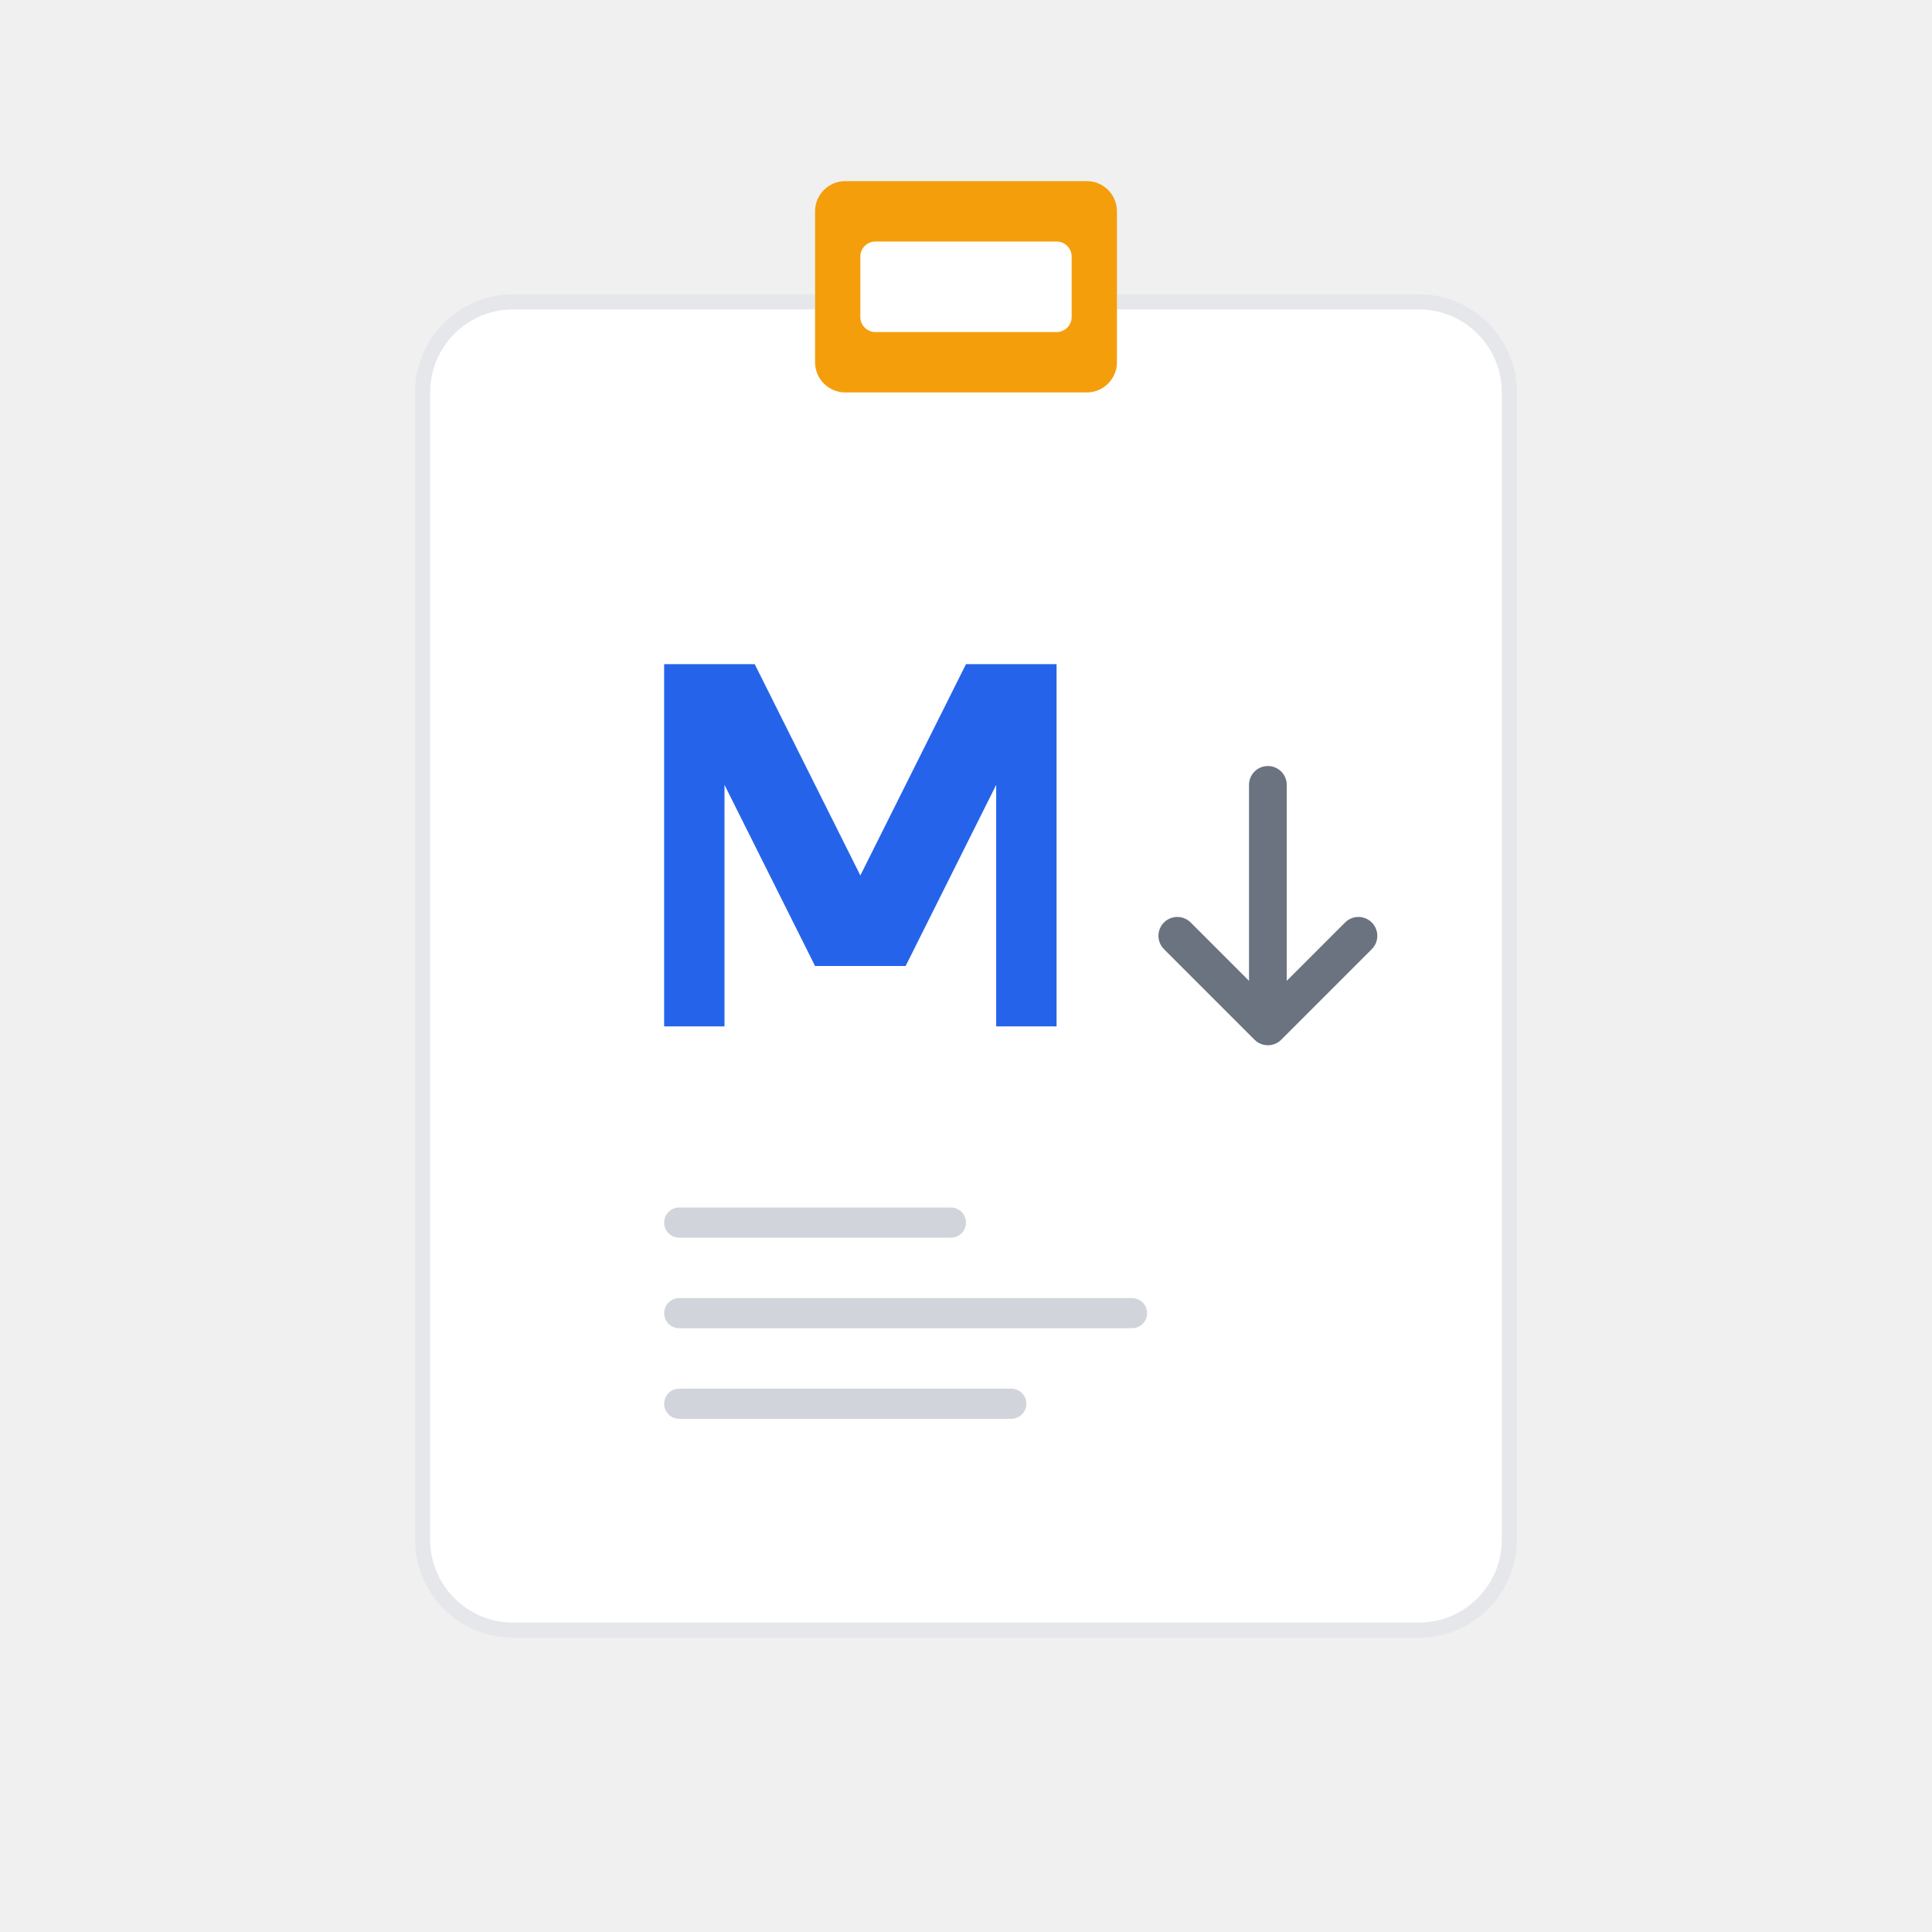
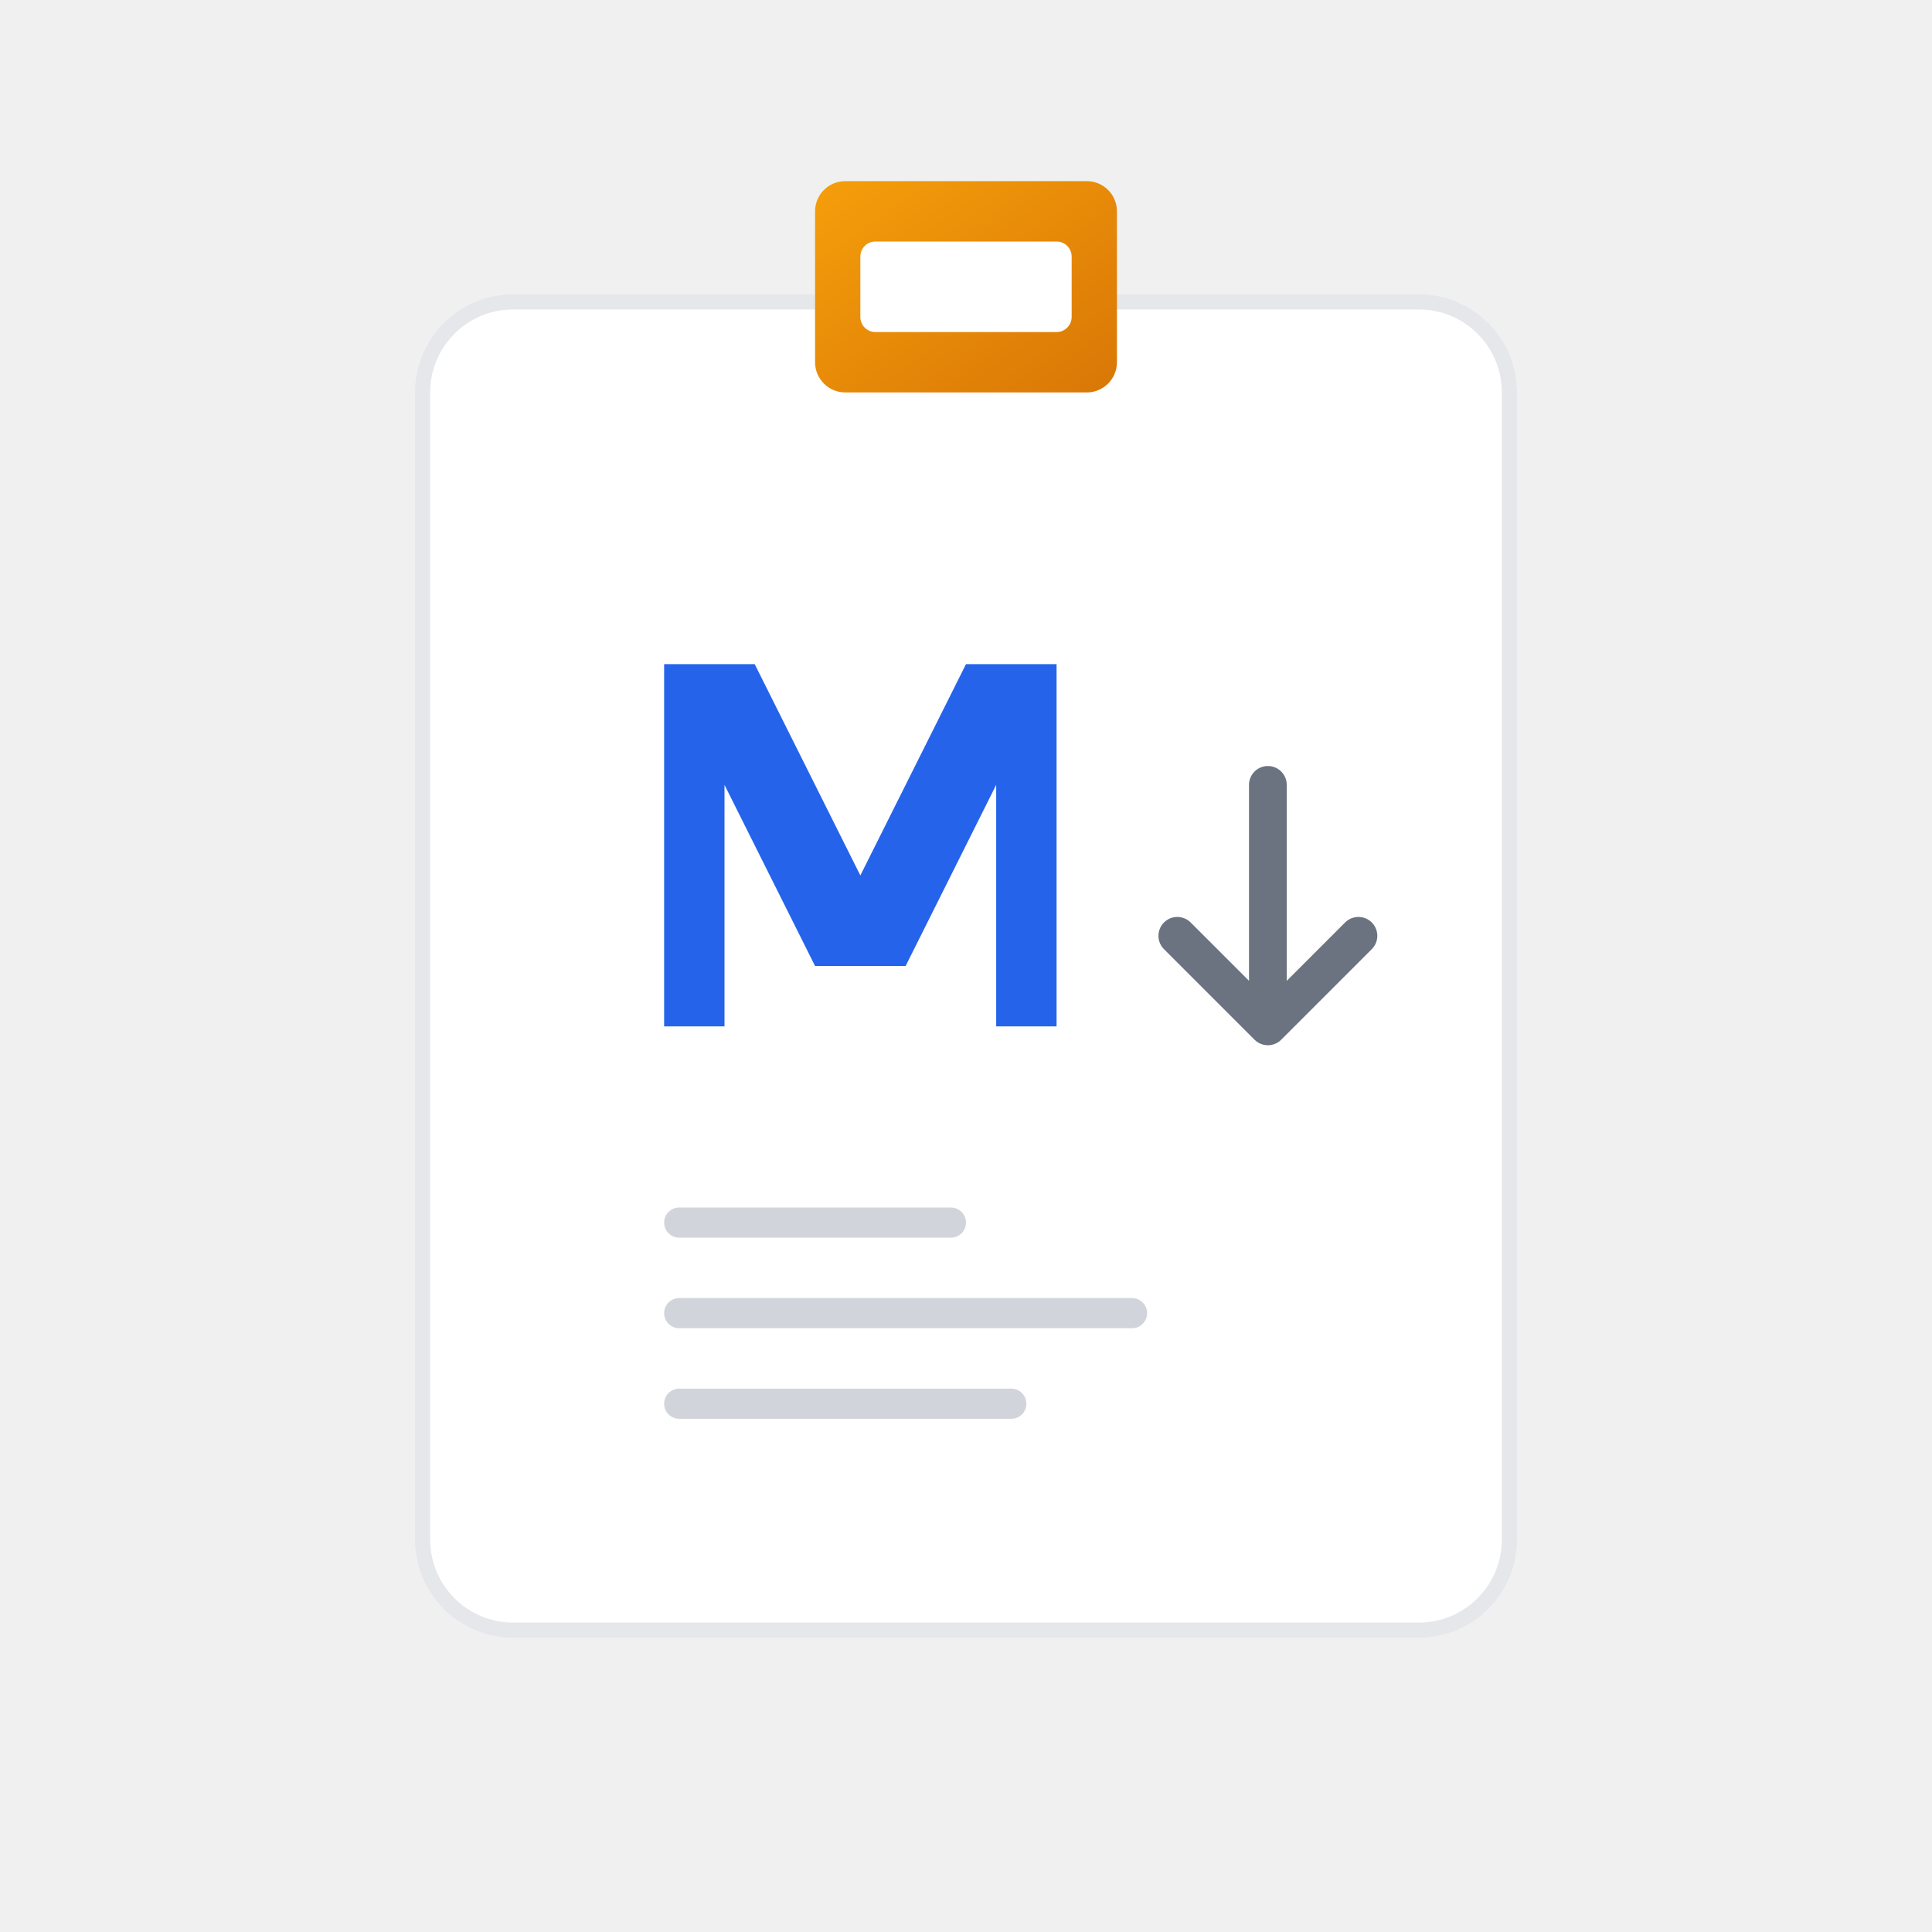
<svg xmlns="http://www.w3.org/2000/svg" width="128" height="128" viewBox="0 0 128 128" fill="none">
+   <defs>
+     <linearGradient id="bg" x1="0%" y1="0%" x2="100%" y2="100%">
+       <stop offset="0%" style="stop-color:#2563EB" />
+       <stop offset="100%" style="stop-color:#1D4ED8" />
+     </linearGradient>
+     <linearGradient id="clip" x1="0%" y1="0%" x2="100%" y2="100%">
+       <stop offset="0%" style="stop-color:#F59E0B" />
+       <stop offset="100%" style="stop-color:#D97706" />
+     </linearGradient>
+   </defs>
  <rect x="28" y="20" width="72" height="88" rx="6" fill="white" stroke="#E5E7EB" stroke-width="1" />
-   <rect x="54" y="12" width="20" height="14" rx="2" fill="#F59E0B" />
+   <rect x="54" y="12" width="20" height="14" rx="2" fill="url(#clip)" />
  <rect x="57" y="16" width="14" height="6" rx="1" fill="white" />
  <path d="M44 44 L44 68 L48 68 L48 52 L54 64 L60 64 L66 52 L66 68 L70 68 L70 44 L64 44 L57 58 L50 44 Z" fill="#2563EB" fill-rule="evenodd" />
  <g transform="translate(76, 52)">
    <path d="M8 0 L8 16 M2 10 L8 16 L14 10" stroke="#6B7280" stroke-width="2.5" stroke-linecap="round" stroke-linejoin="round" />
  </g>
  <rect x="44" y="80" width="20" height="2" rx="1" fill="#D1D5DB" />
  <rect x="44" y="86" width="32" height="2" rx="1" fill="#D1D5DB" />
  <rect x="44" y="92" width="24" height="2" rx="1" fill="#D1D5DB" />
</svg>
